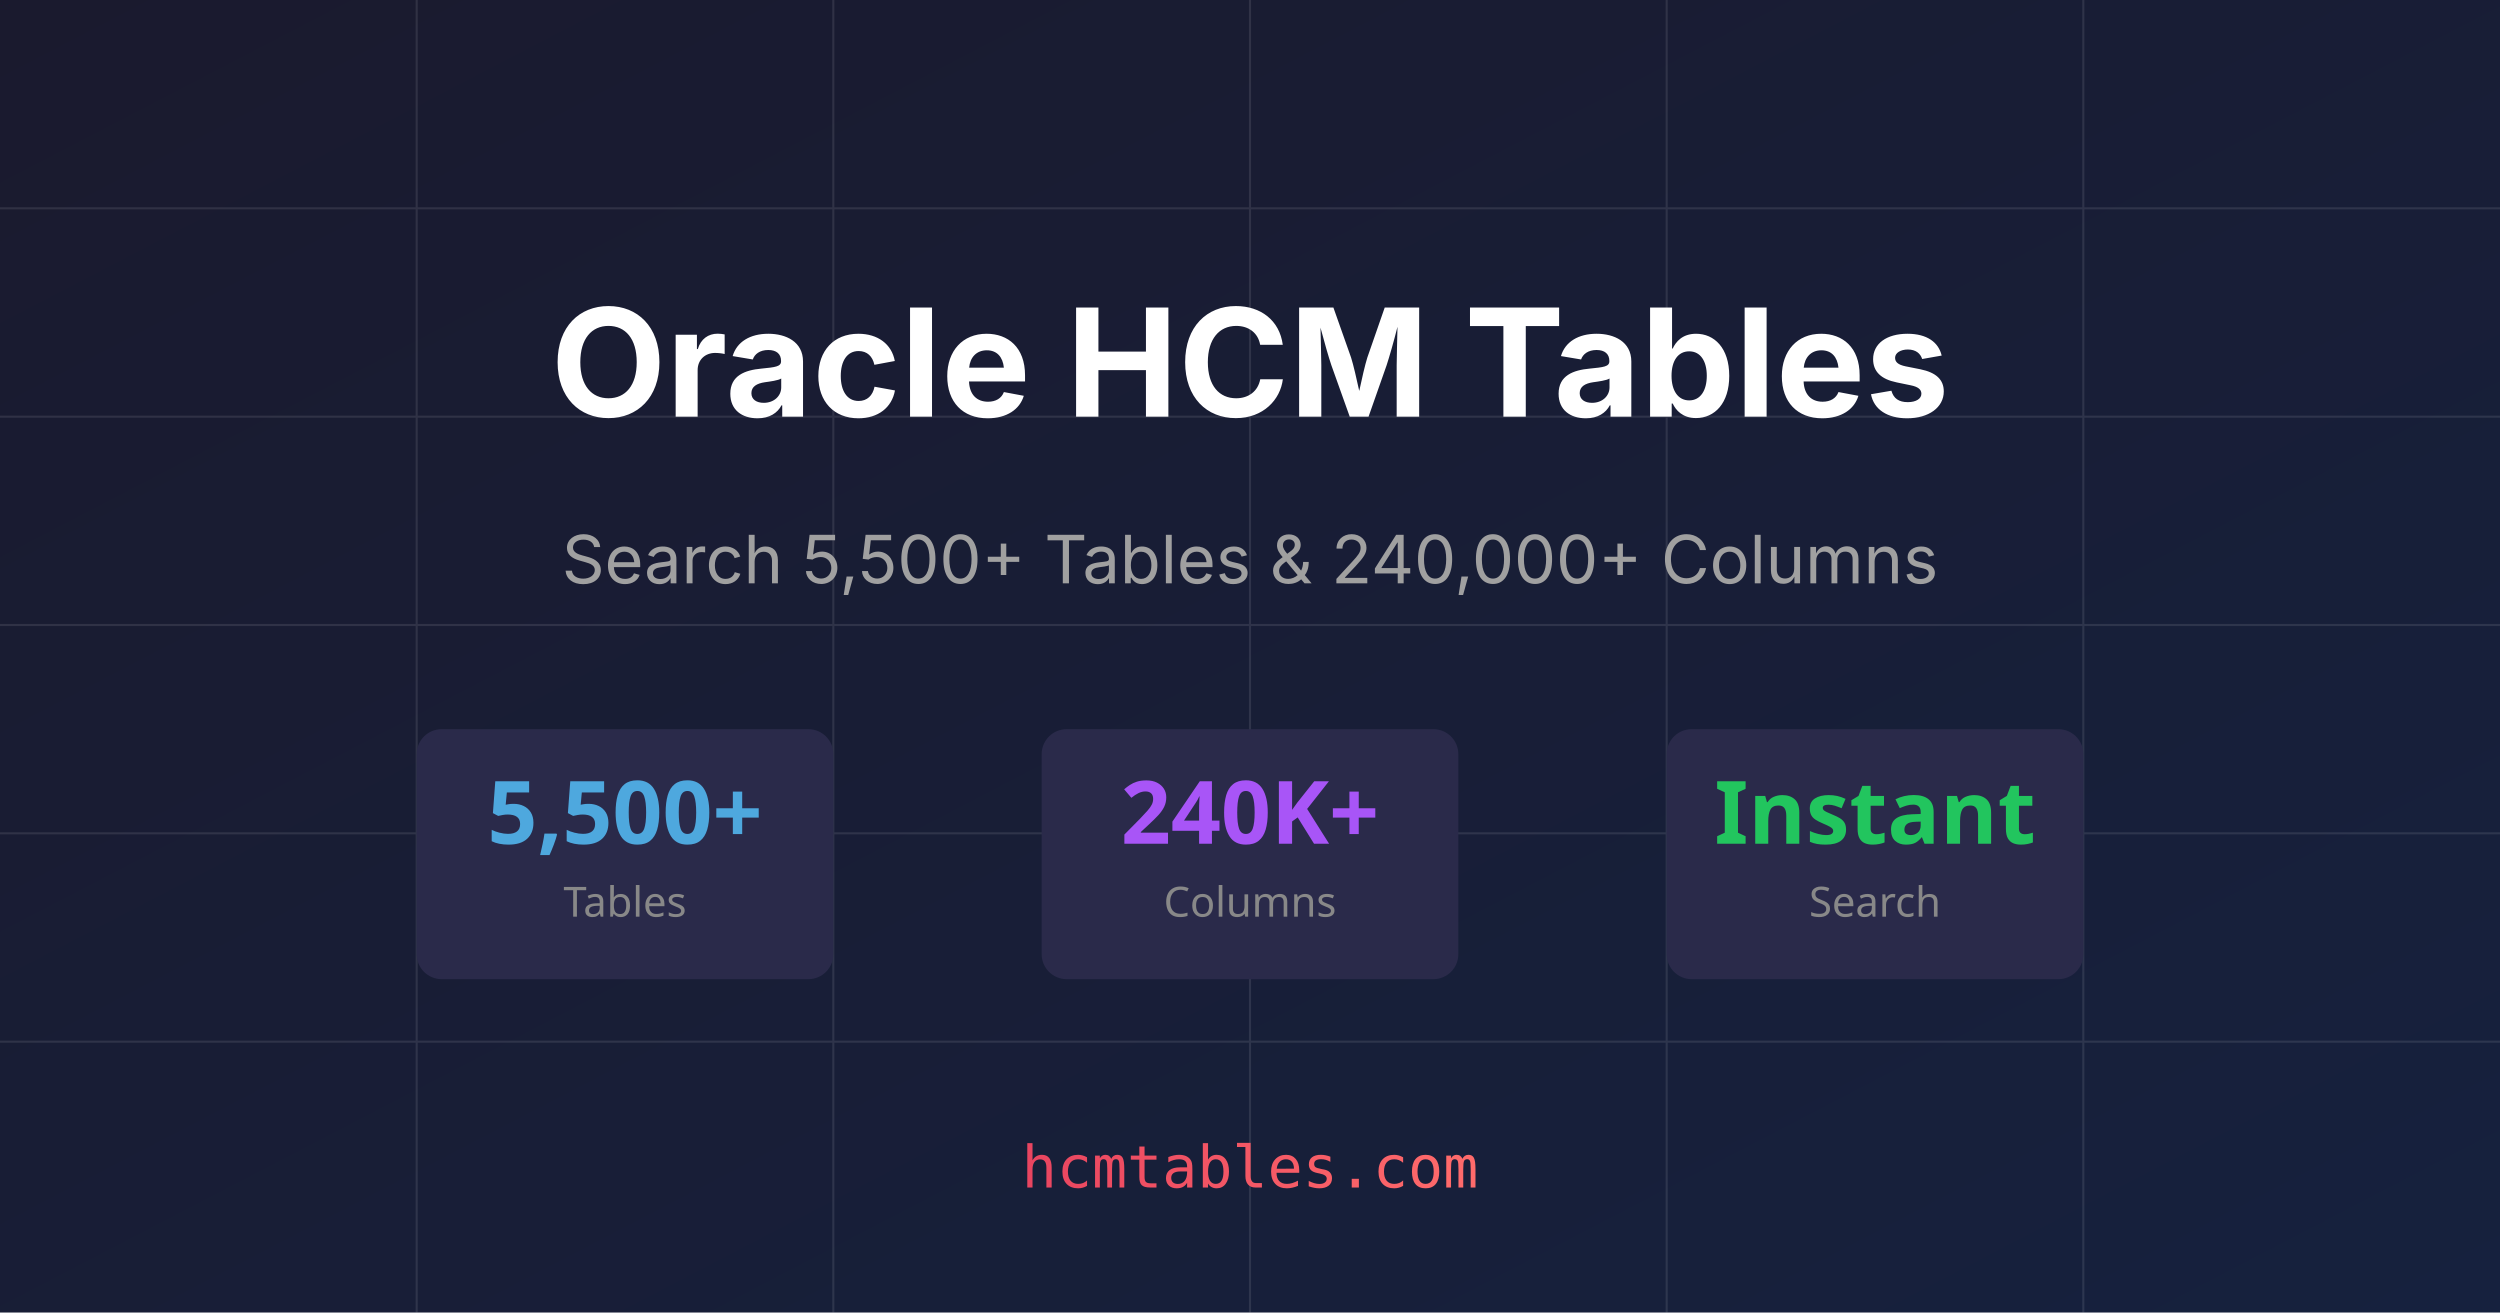
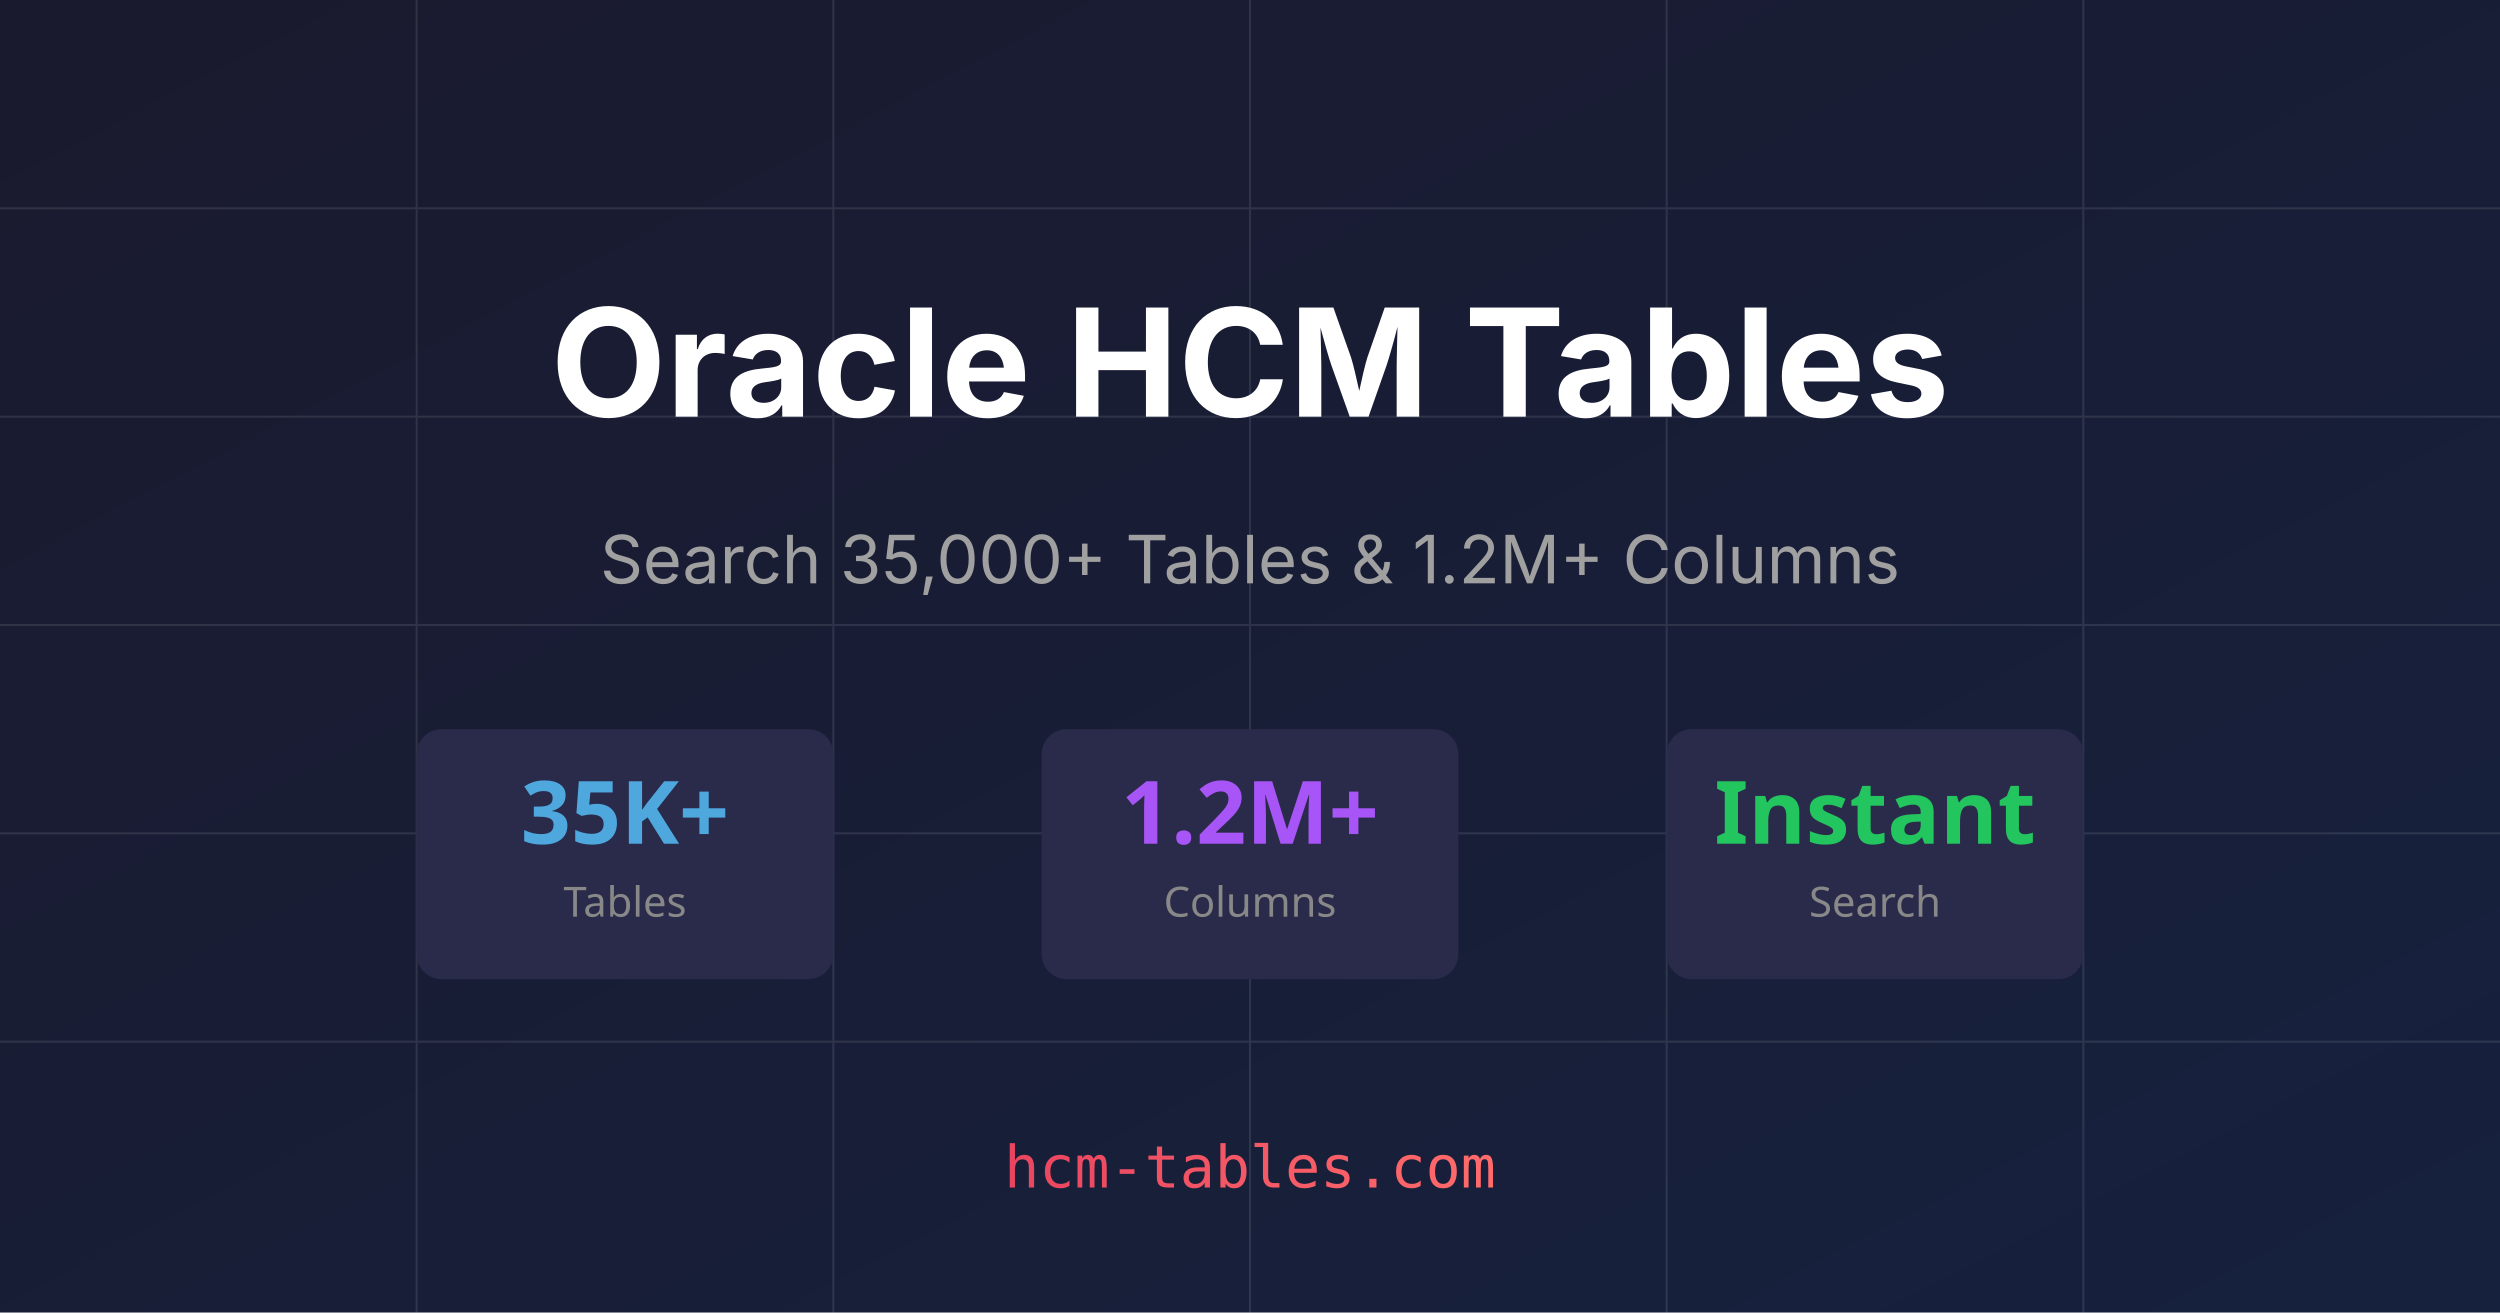
<svg xmlns="http://www.w3.org/2000/svg" width="1200" height="630">
  <defs>
    <linearGradient id="bg" x1="0%" y1="0%" x2="100%" y2="100%">
      <stop offset="0%" style="stop-color:#1a1a2e" />
      <stop offset="100%" style="stop-color:#16213e" />
    </linearGradient>
    <linearGradient id="accent" x1="0%" y1="0%" x2="100%" y2="0%">
      <stop offset="0%" style="stop-color:#e94560" />
      <stop offset="100%" style="stop-color:#ff6b6b" />
    </linearGradient>
  </defs>
  <rect width="1200" height="630" fill="url(#bg)" />
  <g opacity="0.1" stroke="#ffffff" stroke-width="1">
    <line x1="0" y1="100" x2="1200" y2="100" />
    <line x1="0" y1="200" x2="1200" y2="200" />
    <line x1="0" y1="300" x2="1200" y2="300" />
    <line x1="0" y1="400" x2="1200" y2="400" />
    <line x1="0" y1="500" x2="1200" y2="500" />
    <line x1="200" y1="0" x2="200" y2="630" />
    <line x1="400" y1="0" x2="400" y2="630" />
    <line x1="600" y1="0" x2="600" y2="630" />
    <line x1="800" y1="0" x2="800" y2="630" />
    <line x1="1000" y1="0" x2="1000" y2="630" />
  </g>
  <text x="600" y="200" font-family="system-ui, -apple-system, sans-serif" font-size="72" font-weight="700" fill="#ffffff" text-anchor="middle">Oracle HCM Tables</text>
-   <text x="600" y="280" font-family="system-ui, -apple-system, sans-serif" font-size="32" fill="#a0a0a0" text-anchor="middle">Search 5,500+ Tables &amp; 240,000+ Columns</text>
+   <text x="600" y="280" font-family="system-ui, -apple-system, sans-serif" font-size="32" fill="#a0a0a0" text-anchor="middle">Search 35,000+ Tables &amp; 1.2M+ Columns</text>
  <g transform="translate(200, 350)">
    <rect x="0" y="0" width="200" height="120" rx="12" fill="#2a2a4a" />
-     <text x="100" y="55" font-family="system-ui" font-size="42" font-weight="700" fill="#4ea8de" text-anchor="middle">5,500+</text>
+     <text x="100" y="55" font-family="system-ui" font-size="42" font-weight="700" fill="#4ea8de" text-anchor="middle">35K+</text>
    <text x="100" y="90" font-family="system-ui" font-size="20" fill="#888888" text-anchor="middle">Tables</text>
  </g>
  <g transform="translate(500, 350)">
    <rect x="0" y="0" width="200" height="120" rx="12" fill="#2a2a4a" />
-     <text x="100" y="55" font-family="system-ui" font-size="42" font-weight="700" fill="#a855f7" text-anchor="middle">240K+</text>
+     <text x="100" y="55" font-family="system-ui" font-size="42" font-weight="700" fill="#a855f7" text-anchor="middle">1.2M+</text>
    <text x="100" y="90" font-family="system-ui" font-size="20" fill="#888888" text-anchor="middle">Columns</text>
  </g>
  <g transform="translate(800, 350)">
    <rect x="0" y="0" width="200" height="120" rx="12" fill="#2a2a4a" />
    <text x="100" y="55" font-family="system-ui" font-size="42" font-weight="700" fill="#22c55e" text-anchor="middle">Instant</text>
    <text x="100" y="90" font-family="system-ui" font-size="20" fill="#888888" text-anchor="middle">Search</text>
  </g>
-   <text x="600" y="570" font-family="monospace" font-size="28" fill="url(#accent)" text-anchor="middle">hcmtables.com</text>
+   <text x="600" y="570" font-family="monospace" font-size="28" fill="url(#accent)" text-anchor="middle">hcm-tables.com</text>
</svg>
